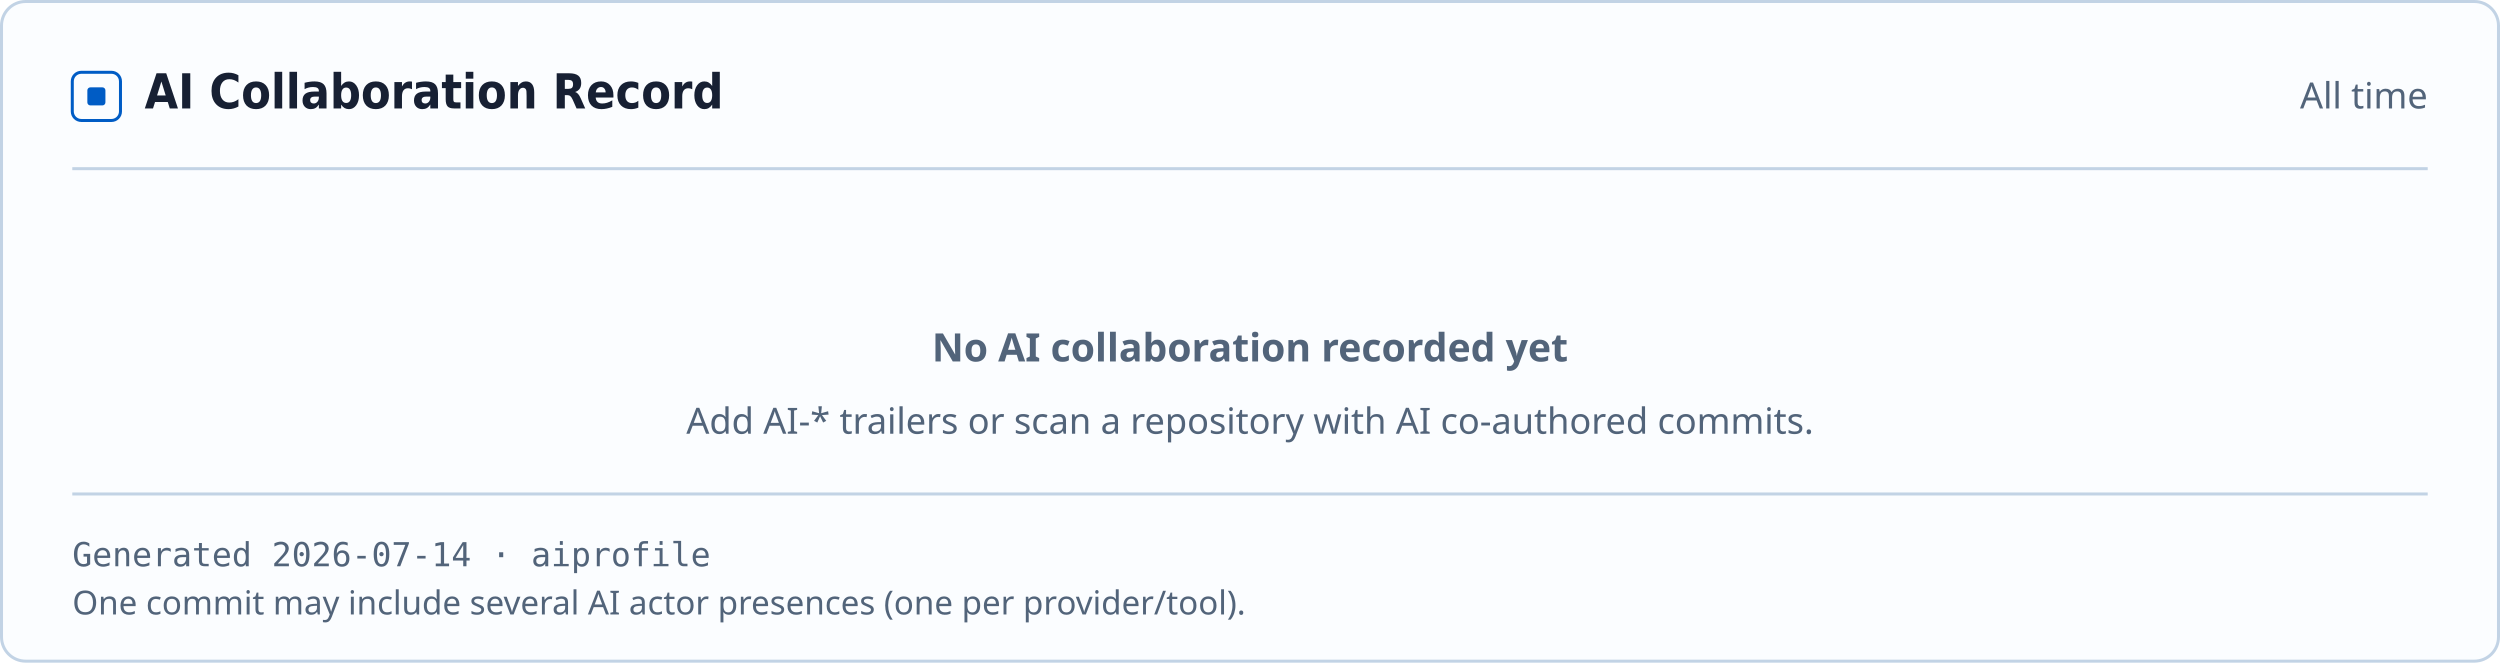
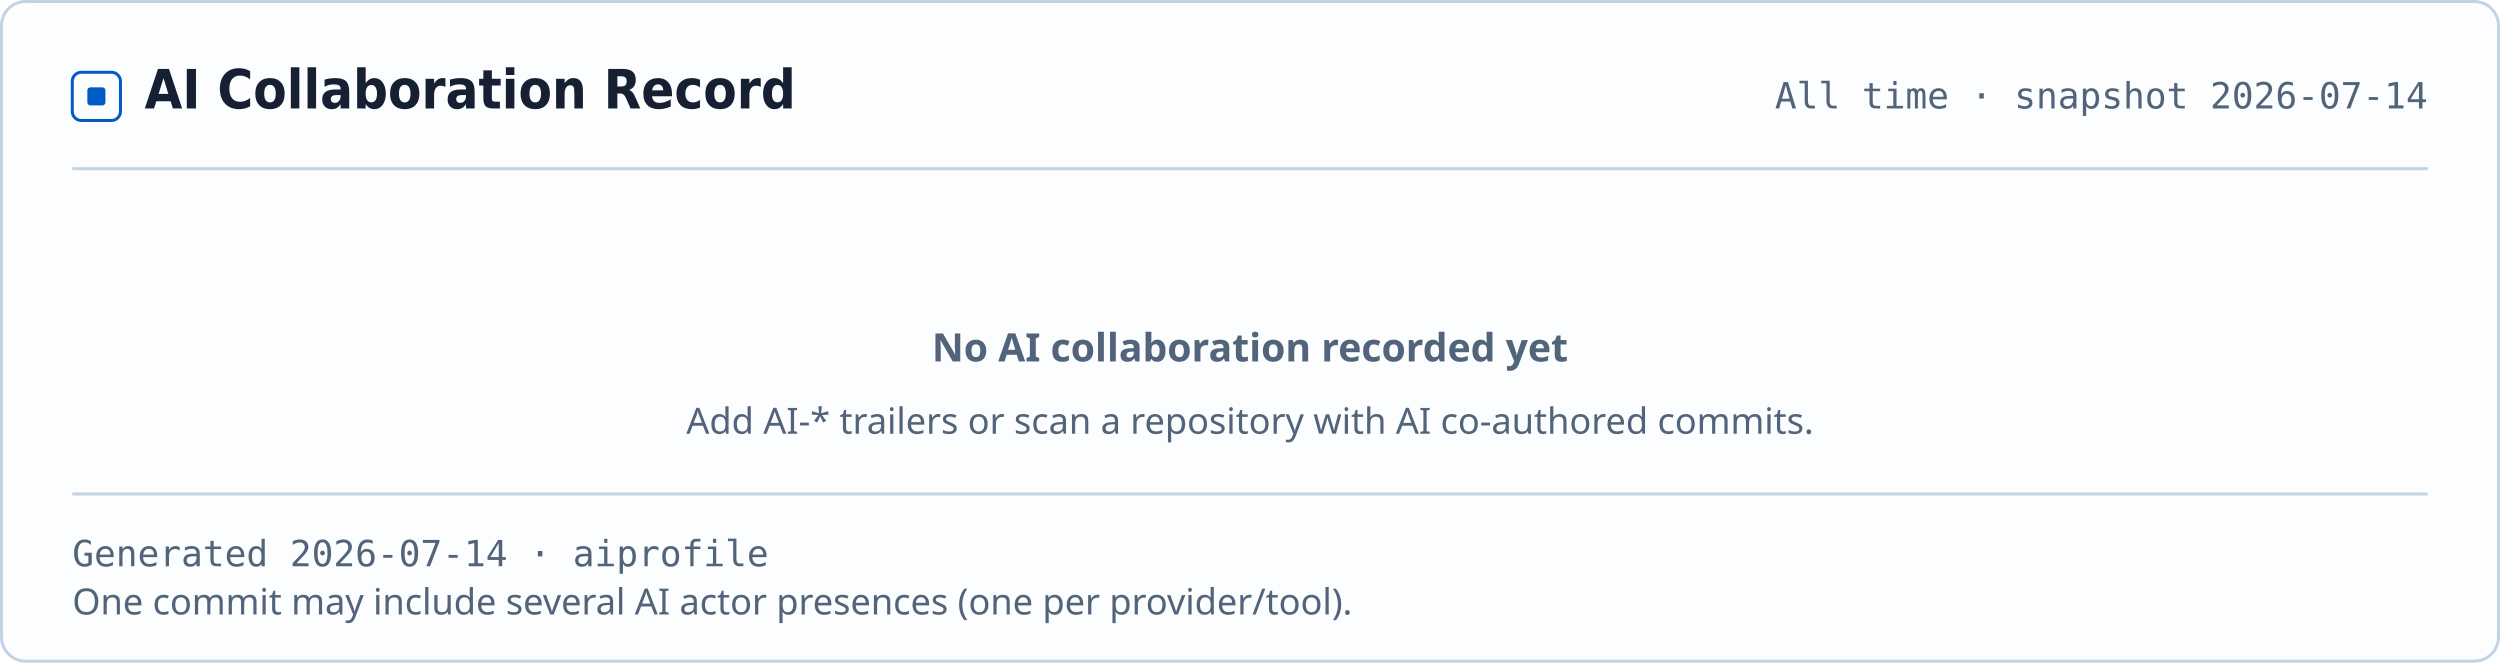
<svg xmlns="http://www.w3.org/2000/svg" width="830" height="220" viewBox="0 0 830 220" role="img" aria-labelledby="aiprofileSummaryTitle aiprofileSummaryDesc">
  <rect x="0.5" y="0.5" width="829" height="219" rx="8" fill="#fbfdff" stroke="#c2d3e5" stroke-width="1" />
  <rect x="24" y="24" width="16" height="16" rx="3" fill="#fbfdff" stroke="#005cc5" stroke-width="1" />
  <rect x="29" y="29" width="6" height="6" rx="1" fill="#005cc5" />
-   <text x="48" y="36" font-family="'IBM Plex Sans Condensed', 'Aptos Display', 'Segoe UI', 'DejaVu Sans Condensed', sans-serif" font-size="16" font-weight="600" fill="#172033" text-anchor="start">AI Collaboration Record</text>
-   <text x="806" y="36" font-family="'IBM Plex Sans', 'Aptos', 'Segoe UI', 'Noto Sans', 'DejaVu Sans', sans-serif" font-size="12" font-weight="400" fill="#52647a" text-anchor="end">All time</text>
+   <text x="48" y="36" font-family="'IBM Plex Sans Condensed', 'Aptos Display', 'Segoe UI', 'DejaVu Sans Condensed', sans-serif" font-size="18" font-weight="600" fill="#172033" text-anchor="start">AI Collaboration Record</text>
+   <text x="806" y="36" font-family="'IBM Plex Mono', 'Cascadia Mono', 'SFMono-Regular', 'DejaVu Sans Mono', Consolas, monospace" font-size="12" font-weight="400" fill="#52647a" text-anchor="end">All time · snapshot 2026-07-14</text>
  <line x1="24" y1="56" x2="806" y2="56" stroke="#c2d3e5" />
  <text x="415" y="120" font-family="'IBM Plex Sans', 'Aptos', 'Segoe UI', 'Noto Sans', 'DejaVu Sans', sans-serif" font-size="13" font-weight="600" fill="#52647a" text-anchor="middle">No AI collaboration recorded yet</text>
  <text x="415" y="144" font-family="'IBM Plex Sans', 'Aptos', 'Segoe UI', 'Noto Sans', 'DejaVu Sans', sans-serif" font-size="12" font-weight="400" fill="#52647a" text-anchor="middle">Add AI-* trailers or scan a repository with AI co-authored commits.</text>
  <line x1="24" y1="164" x2="806" y2="164" stroke="#c2d3e5" />
-   <text x="24" y="188" font-family="'IBM Plex Mono', 'Cascadia Mono', 'SFMono-Regular', 'DejaVu Sans Mono', Consolas, monospace" font-size="11" font-weight="400" fill="#52647a" text-anchor="start">Generated 2026-07-14 · aiprofile</text>
-   <text x="24" y="204" font-family="'IBM Plex Sans', 'Aptos', 'Segoe UI', 'Noto Sans', 'DejaVu Sans', sans-serif" font-size="11" font-weight="400" fill="#52647a" text-anchor="start">One commit may include several AI actor presences (one per provider/tool).</text>
+   <text x="24" y="188" font-family="'IBM Plex Mono', 'Cascadia Mono', 'SFMono-Regular', 'DejaVu Sans Mono', Consolas, monospace" font-size="12" font-weight="400" fill="#52647a" text-anchor="start">Generated 2026-07-14 · aiprofile</text>
+   <text x="24" y="204" font-family="'IBM Plex Sans', 'Aptos', 'Segoe UI', 'Noto Sans', 'DejaVu Sans', sans-serif" font-size="12" font-weight="400" fill="#52647a" text-anchor="start">One commit may include several AI actor presences (one per provider/tool).</text>
</svg>
